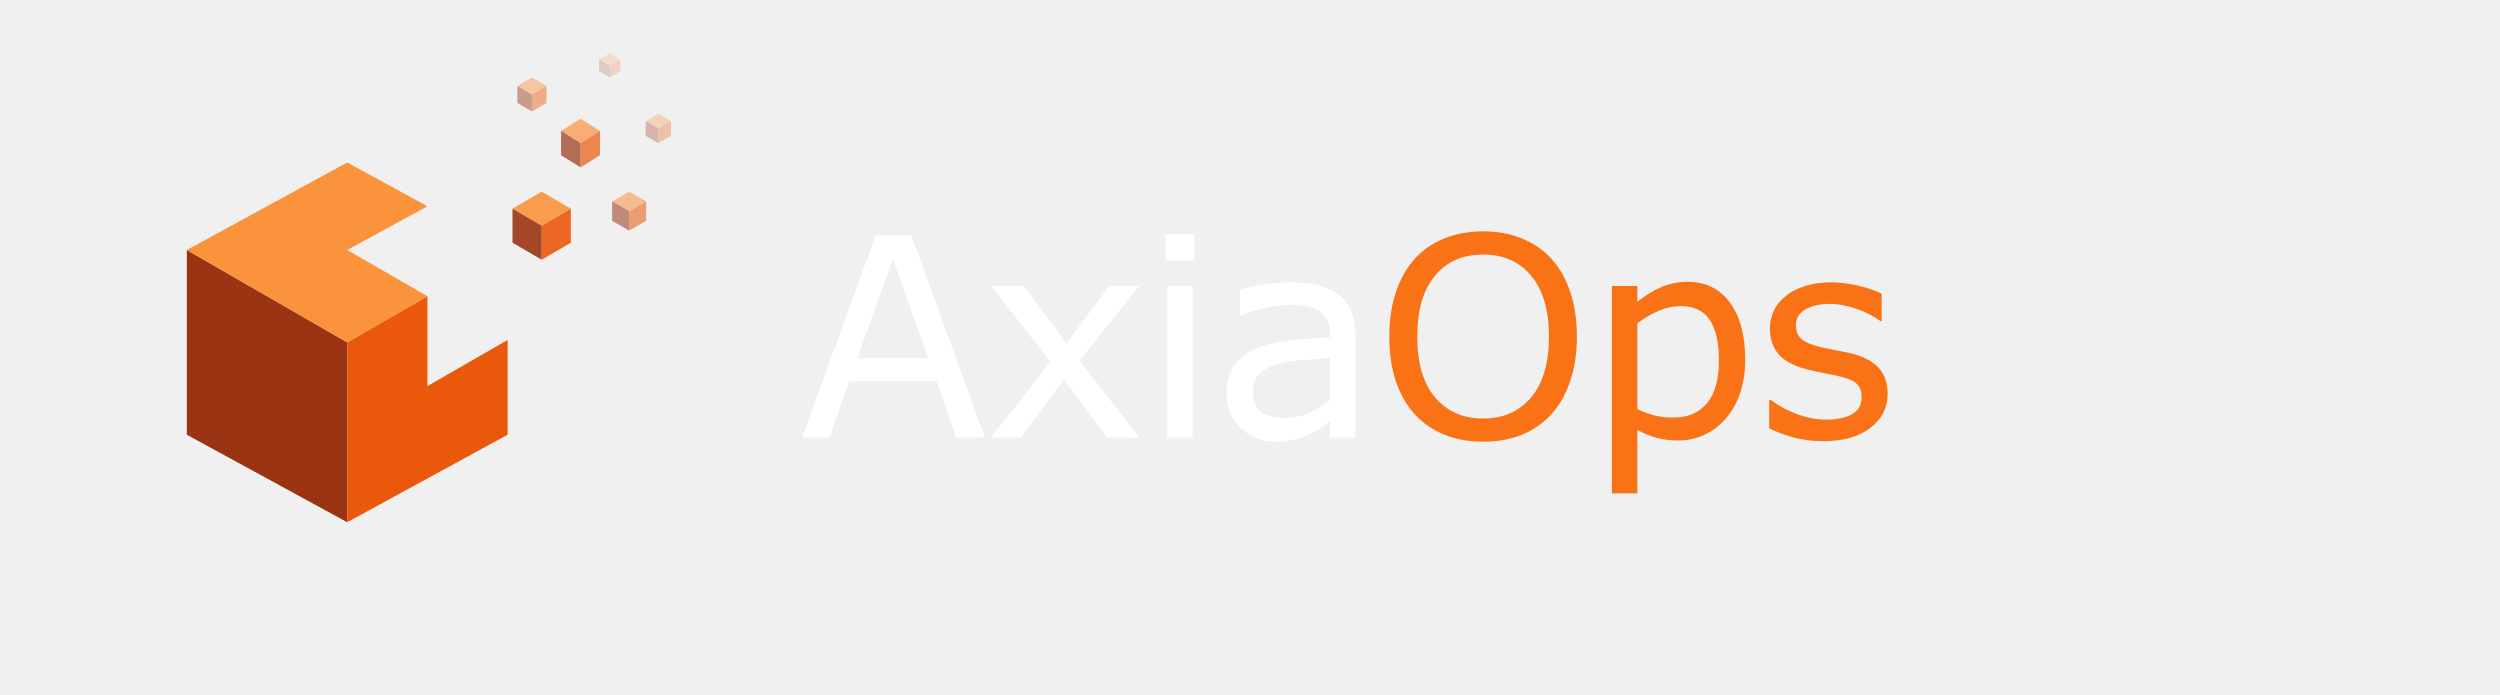
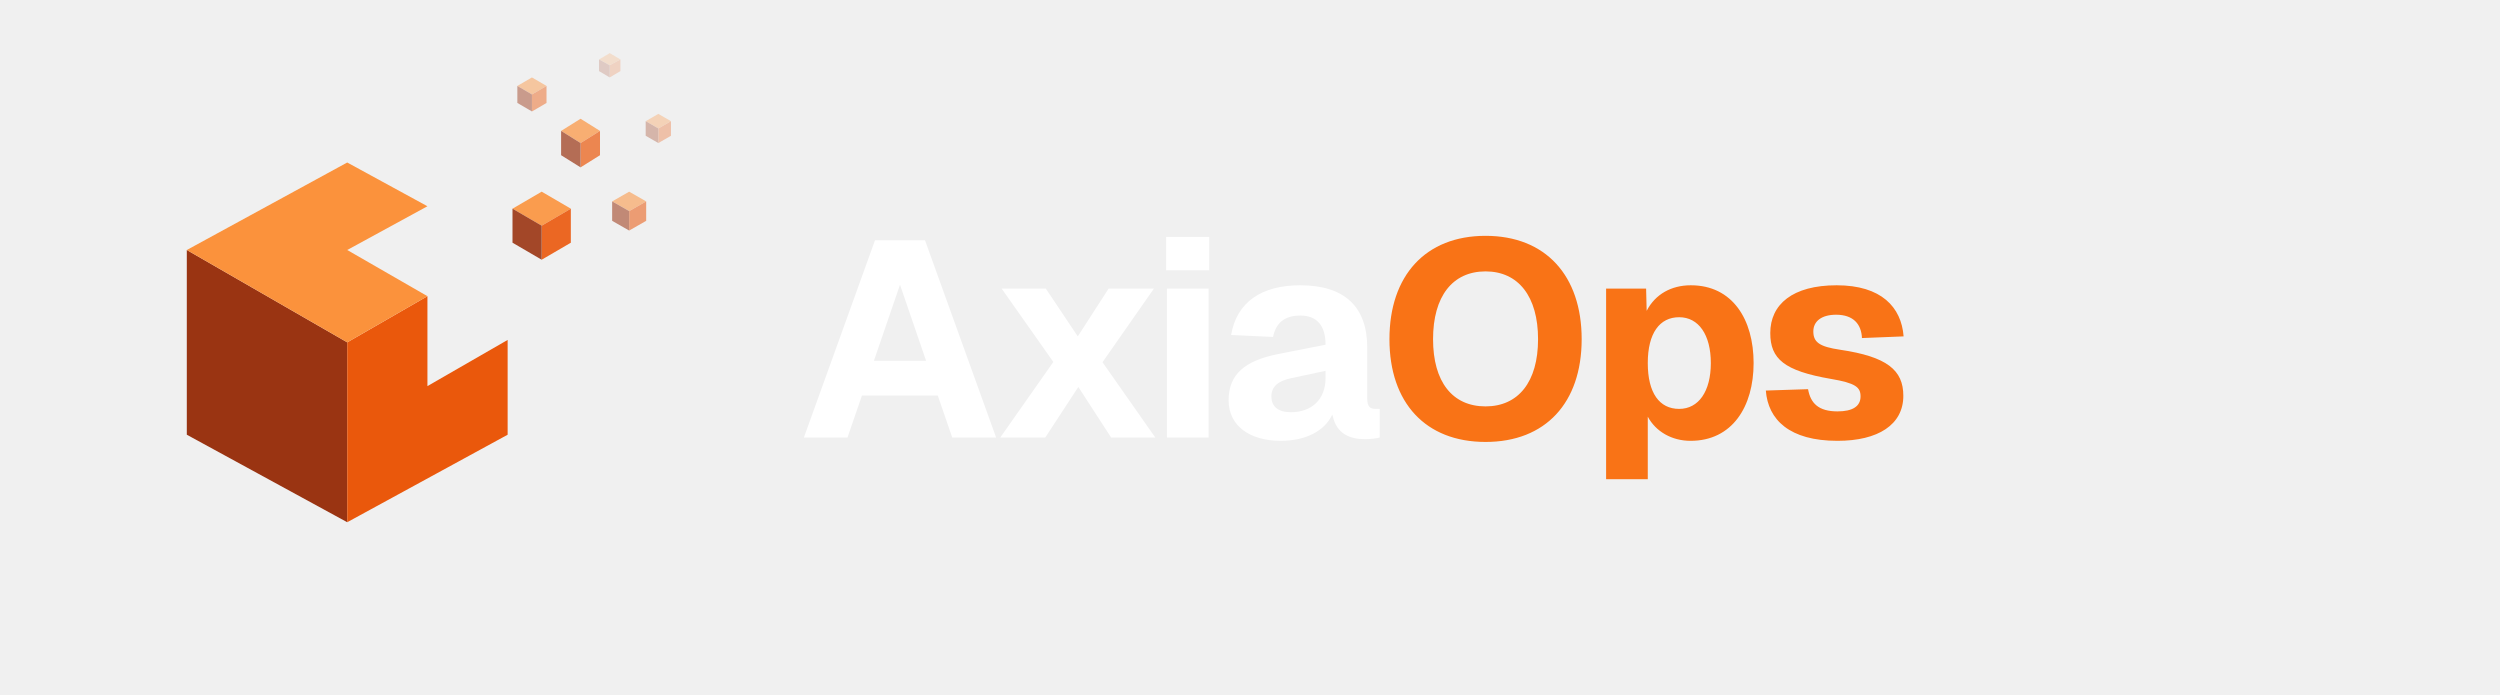
<svg xmlns="http://www.w3.org/2000/svg" viewBox="0 0 360 100" role="img" version="1.1" id="svg22">
  <defs id="defs22" />
  <g transform="translate(50 50) scale(0.7)" id="g22">
    <polygon points="-33,-20 0,-1 0,36 -33,18" fill="#9a3412" id="polygon1" />
    <polygon points="0,-1 16.5,-10.5 16.5,8 33,-1.5 33,18 0,36" fill="#ea580c" id="polygon2" />
    <polygon points="0,-38 16.5,-29 0,-20 16.5,-10.5 0,-1 -33,-20" fill="#fb923c" id="polygon3" />
    <g transform="translate(40 -25)" opacity="0.9" id="g6">
      <polygon points="0,-7 6,-3.5 0,0 -6,-3.5" fill="#fb923c" id="polygon4" />
      <polygon points="0,0 6,-3.5 6,3.5 0,7" fill="#ea580c" id="polygon5" />
      <polygon points="0,0 -6,-3.5 -6,3.5 0,7" fill="#9a3412" id="polygon6" />
    </g>
    <g transform="translate(48 -42)" opacity="0.7" id="g9">
      <polygon points="0,-5 4,-2.5 0,0 -4,-2.5" fill="#fb923c" id="polygon7" />
      <polygon points="0,0 4,-2.5 4,2.5 0,5" fill="#ea580c" id="polygon8" />
      <polygon points="0,0 -4,-2.5 -4,2.5 0,5" fill="#9a3412" id="polygon9" />
    </g>
    <g transform="translate(58 -28)" opacity="0.55" id="g12">
      <polygon points="0,-4 3.5,-2 0,0 -3.5,-2" fill="#fb923c" id="polygon10" />
      <polygon points="0,0 3.5,-2 3.5,2 0,4" fill="#ea580c" id="polygon11" />
      <polygon points="0,0 -3.5,-2 -3.5,2 0,4" fill="#9a3412" id="polygon12" />
    </g>
    <g transform="translate(38 -52)" opacity="0.45" id="g15">
      <polygon points="0,-3.5 3,-1.75 0,0 -3,-1.75" fill="#fb923c" id="polygon13" />
      <polygon points="0,0 3,-1.75 3,1.75 0,3.5" fill="#ea580c" id="polygon14" />
      <polygon points="0,0 -3,-1.75 -3,1.75 0,3.5" fill="#9a3412" id="polygon15" />
    </g>
    <g transform="translate(64 -45)" opacity="0.32" id="g18">
      <polygon points="0,-3 2.6,-1.5 0,0 -2.6,-1.5" fill="#fb923c" id="polygon16" />
      <polygon points="0,0 2.6,-1.5 2.6,1.5 0,3" fill="#ea580c" id="polygon17" />
      <polygon points="0,0 -2.6,-1.5 -2.6,1.5 0,3" fill="#9a3412" id="polygon18" />
    </g>
    <g transform="translate(54 -58)" opacity="0.2" id="g21">
      <polygon points="0,-2.5 2.2,-1.2 0,0 -2.2,-1.2" fill="#fb923c" id="polygon19" />
      <polygon points="0,0 2.2,-1.2 2.2,1.2 0,2.5" fill="#ea580c" id="polygon20" />
      <polygon points="0,0 -2.2,-1.2 -2.2,1.2 0,2.5" fill="#9a3412" id="polygon21" />
    </g>
  </g>
-   <g id="text22" style="font-weight:500;font-size:40px;font-family:'-apple-system', BlinkMacSystemFont, 'Segoe UI', system-ui, sans-serif;letter-spacing:-0.8;fill:#ffffff" aria-label="AxiaOps">
-     <path d="m 141.836,63 h -4.121 l -2.852,-8.105 H 122.285 L 119.434,63 h -3.926 L 126.094,33.918 H 131.25 Z m -8.164,-11.426 -5.098,-14.277 -5.117,14.277 z M 164.044,63 h -4.629 L 153.223,54.621 146.993,63 h -4.277 l 8.516,-10.879 -8.438,-10.938 h 4.629 l 6.152,8.242 6.172,-8.242 h 4.297 l -8.574,10.742 z m 7.93,-25.469 h -4.141 v -3.809 h 4.141 z M 171.74,63 h -3.672 V 41.184 h 3.672 z m 23.419,0 h -3.652 v -2.324 q -0.488,0.332 -1.328,0.938 -0.82,0.586 -1.602,0.938 -0.918,0.449 -2.109,0.742 -1.191,0.312 -2.793,0.312 -2.949,0 -5,-1.953 -2.051,-1.953 -2.051,-4.98 0,-2.48 1.055,-4.004 1.074,-1.543 3.047,-2.422 1.992,-0.879 4.785,-1.191 2.793,-0.312 5.996,-0.469 v -0.566 q 0,-1.25 -0.449,-2.07 -0.43,-0.82 -1.25,-1.289 -0.781,-0.449 -1.875,-0.605 -1.094,-0.156 -2.285,-0.156 -1.445,0 -3.223,0.391 -1.777,0.371 -3.672,1.094 h -0.195 v -3.73 q 1.074,-0.293 3.105,-0.645 2.031,-0.352 4.004,-0.352 2.305,0 4.004,0.391 1.719,0.371 2.969,1.289 1.23,0.898 1.875,2.324 0.645,1.426 0.645,3.535 z m -3.652,-5.371 v -6.074 q -1.68,0.098 -3.965,0.293 -2.266,0.195 -3.594,0.566 -1.582,0.449 -2.559,1.406 -0.977,0.938 -0.977,2.598 0,1.875 1.133,2.832 1.133,0.938 3.457,0.938 1.934,0 3.535,-0.742 1.602,-0.762 2.969,-1.816 z" id="path22" />
-     <path style="fill:#f97316" d="m 223.402,37.258 q 1.777,1.953 2.715,4.785 0.957,2.832 0.957,6.426 0,3.594 -0.977,6.445 -0.957,2.832 -2.695,4.727 -1.797,1.973 -4.258,2.969 -2.441,0.996 -5.586,0.996 -3.066,0 -5.586,-1.016 -2.5,-1.016 -4.258,-2.949 -1.758,-1.934 -2.715,-4.746 -0.938,-2.812 -0.938,-6.426 0,-3.555 0.938,-6.367 0.938,-2.832 2.734,-4.844 1.719,-1.914 4.258,-2.93 2.559,-1.016 5.566,-1.016 3.125,0 5.605,1.035 2.5,1.016 4.238,2.91 z M 223.05,48.469 q 0,-5.664 -2.539,-8.73 -2.539,-3.086 -6.934,-3.086 -4.434,0 -6.973,3.086 -2.52,3.066 -2.52,8.73 0,5.723 2.578,8.77 2.578,3.027 6.914,3.027 4.336,0 6.895,-3.027 Q 223.05,54.191 223.05,48.469 Z m 28.262,3.359 q 0,2.656 -0.762,4.863 -0.762,2.188 -2.148,3.711 -1.289,1.445 -3.047,2.246 -1.738,0.781 -3.691,0.781 -1.699,0 -3.086,-0.371 -1.367,-0.371 -2.793,-1.152 v 9.141 h -3.672 V 41.184 h 3.672 v 2.285 q 1.465,-1.23 3.281,-2.051 1.836,-0.84 3.906,-0.84 3.945,0 6.133,2.988 2.207,2.969 2.207,8.262 z m -3.789,0.098 q 0,-3.945 -1.348,-5.898 -1.348,-1.953 -4.141,-1.953 -1.582,0 -3.184,0.684 -1.602,0.684 -3.066,1.797 v 12.363 q 1.562,0.703 2.676,0.957 1.133,0.254 2.559,0.254 3.066,0 4.785,-2.07 1.719,-2.07 1.719,-6.133 z m 24.298,4.785 q 0,2.988 -2.48,4.902 -2.461,1.914 -6.738,1.914 -2.422,0 -4.453,-0.566 -2.012,-0.586 -3.379,-1.27 v -4.121 h 0.195 q 1.738,1.309 3.867,2.09 2.129,0.762 4.082,0.762 2.422,0 3.789,-0.781 1.367,-0.781 1.367,-2.461 0,-1.289 -0.742,-1.953 -0.742,-0.664 -2.852,-1.133 -0.781,-0.176 -2.051,-0.41 -1.25,-0.234 -2.285,-0.508 -2.871,-0.762 -4.082,-2.227 -1.191,-1.484 -1.191,-3.633 0,-1.348 0.547,-2.539 0.566,-1.191 1.699,-2.129 1.094,-0.918 2.773,-1.445 1.699,-0.547 3.789,-0.547 1.953,0 3.945,0.488 2.012,0.469 3.34,1.152 v 3.926 h -0.195 q -1.406,-1.035 -3.418,-1.738 -2.012,-0.723 -3.945,-0.723 -2.012,0 -3.398,0.781 -1.387,0.762 -1.387,2.285 0,1.348 0.84,2.031 0.82,0.684 2.656,1.113 1.016,0.234 2.266,0.469 1.27,0.234 2.109,0.43 2.559,0.586 3.945,2.012 1.387,1.445 1.387,3.828 z" id="path23" />
+   <g id="text22" style="font-weight:700;font-size:40px;font-family:Geist, '-apple-system', sans-serif;letter-spacing:-0.8;fill:#ffffff" aria-label="AxiaOps">
+     <path d="m 115.76,63 h 6.28 l 2.08,-6.04 h 10.92 l 2.08,6.04 h 6.32 L 133.2,34.6 H 126 Z M 125.84,51.96 129.6,41 133.36,51.96 Z M 144.04,63 h 6.48 l 4.76,-7.28 4.72,7.28 h 6.36 l -7.6,-10.84 7.4,-10.6 h -6.52 l -4.44,6.88 -4.6,-6.88 h -6.36 l 7.44,10.56 z m 23.88,-24.08 h 6.2 v -4.8 h -6.2 z m 0.12,24.08 h 6 V 41.56 h -6 z m 16.4,0.48 c 3.68,0 6.32,-1.48 7.4,-3.76 l 0.08,0.2 c 0.56,2.56 2.48,3.32 4.64,3.32 0.8,0 1.76,-0.12 2.12,-0.24 v -4.12 h -0.6 c -0.8,0 -1.2,-0.32 -1.2,-1.52 v -7.32 c 0,-5.84 -3.24,-8.96 -9.64,-8.96 -5.6,0 -9.16,2.44 -9.96,7.16 l 6.04,0.28 c 0.4,-2 1.64,-3.08 3.92,-3.08 2.36,0 3.64,1.4 3.64,4.2 l -6.92,1.36 c -4.68,0.96 -7.04,2.88 -7.04,6.64 0,3.68 3.04,5.84 7.52,5.84 z m 1.44,-4.12 c -1.84,0 -2.8,-0.84 -2.8,-2.28 0,-1.4 0.96,-2.24 2.92,-2.64 l 4.88,-1.04 v 1.04 c 0,3.08 -2,4.92 -5,4.92 z" id="path22" />
+     <path style="fill:#f97316" d="m 213.92,63.64 c 8.64,0 13.84,-5.64 13.84,-14.8 0,-9.16 -5.2,-14.88 -13.84,-14.88 -8.64,0 -13.84,5.72 -13.84,14.88 0,9.16 5.2,14.8 13.84,14.8 z m 0,-5.12 c -4.76,0 -7.56,-3.52 -7.56,-9.68 0,-6.16 2.8,-9.76 7.56,-9.76 4.72,0 7.56,3.6 7.56,9.76 0,6.16 -2.84,9.68 -7.56,9.68 z M 231.28,69 h 6 v -9 c 1.16,2.16 3.48,3.48 6.16,3.48 6,0 9.08,-4.92 9.08,-11.2 0,-6.28 -3.04,-11.2 -9.04,-11.2 -2.8,0 -5.12,1.28 -6.36,3.68 l -0.08,-3.2 h -5.76 z M 241.8,58.88 c -2.84,0 -4.52,-2.28 -4.52,-6.6 0,-4.32 1.72,-6.6 4.52,-6.6 2.8,0 4.56,2.52 4.56,6.6 0,4.08 -1.76,6.6 -4.56,6.6 z m 22.8,4.6 c 5.84,0 9.48,-2.32 9.48,-6.48 0,-3.72 -2.36,-5.64 -9.12,-6.64 -2.96,-0.44 -3.84,-1.08 -3.84,-2.64 0,-1.44 1.16,-2.4 3.28,-2.4 2.48,0 3.64,1.36 3.72,3.36 l 6,-0.24 c -0.32,-4.2 -3.2,-7.36 -9.64,-7.36 -6.36,0 -9.56,2.76 -9.56,6.88 0,3.72 2,5.44 8.72,6.6 3.56,0.6 4.28,1.2 4.28,2.52 0,1.44 -1.16,2.16 -3.32,2.16 -2.72,0 -3.88,-1.16 -4.24,-3.2 l -6.08,0.2 c 0.32,4.2 3.4,7.24 10.32,7.24 z" id="path23" />
  </g>
</svg>
